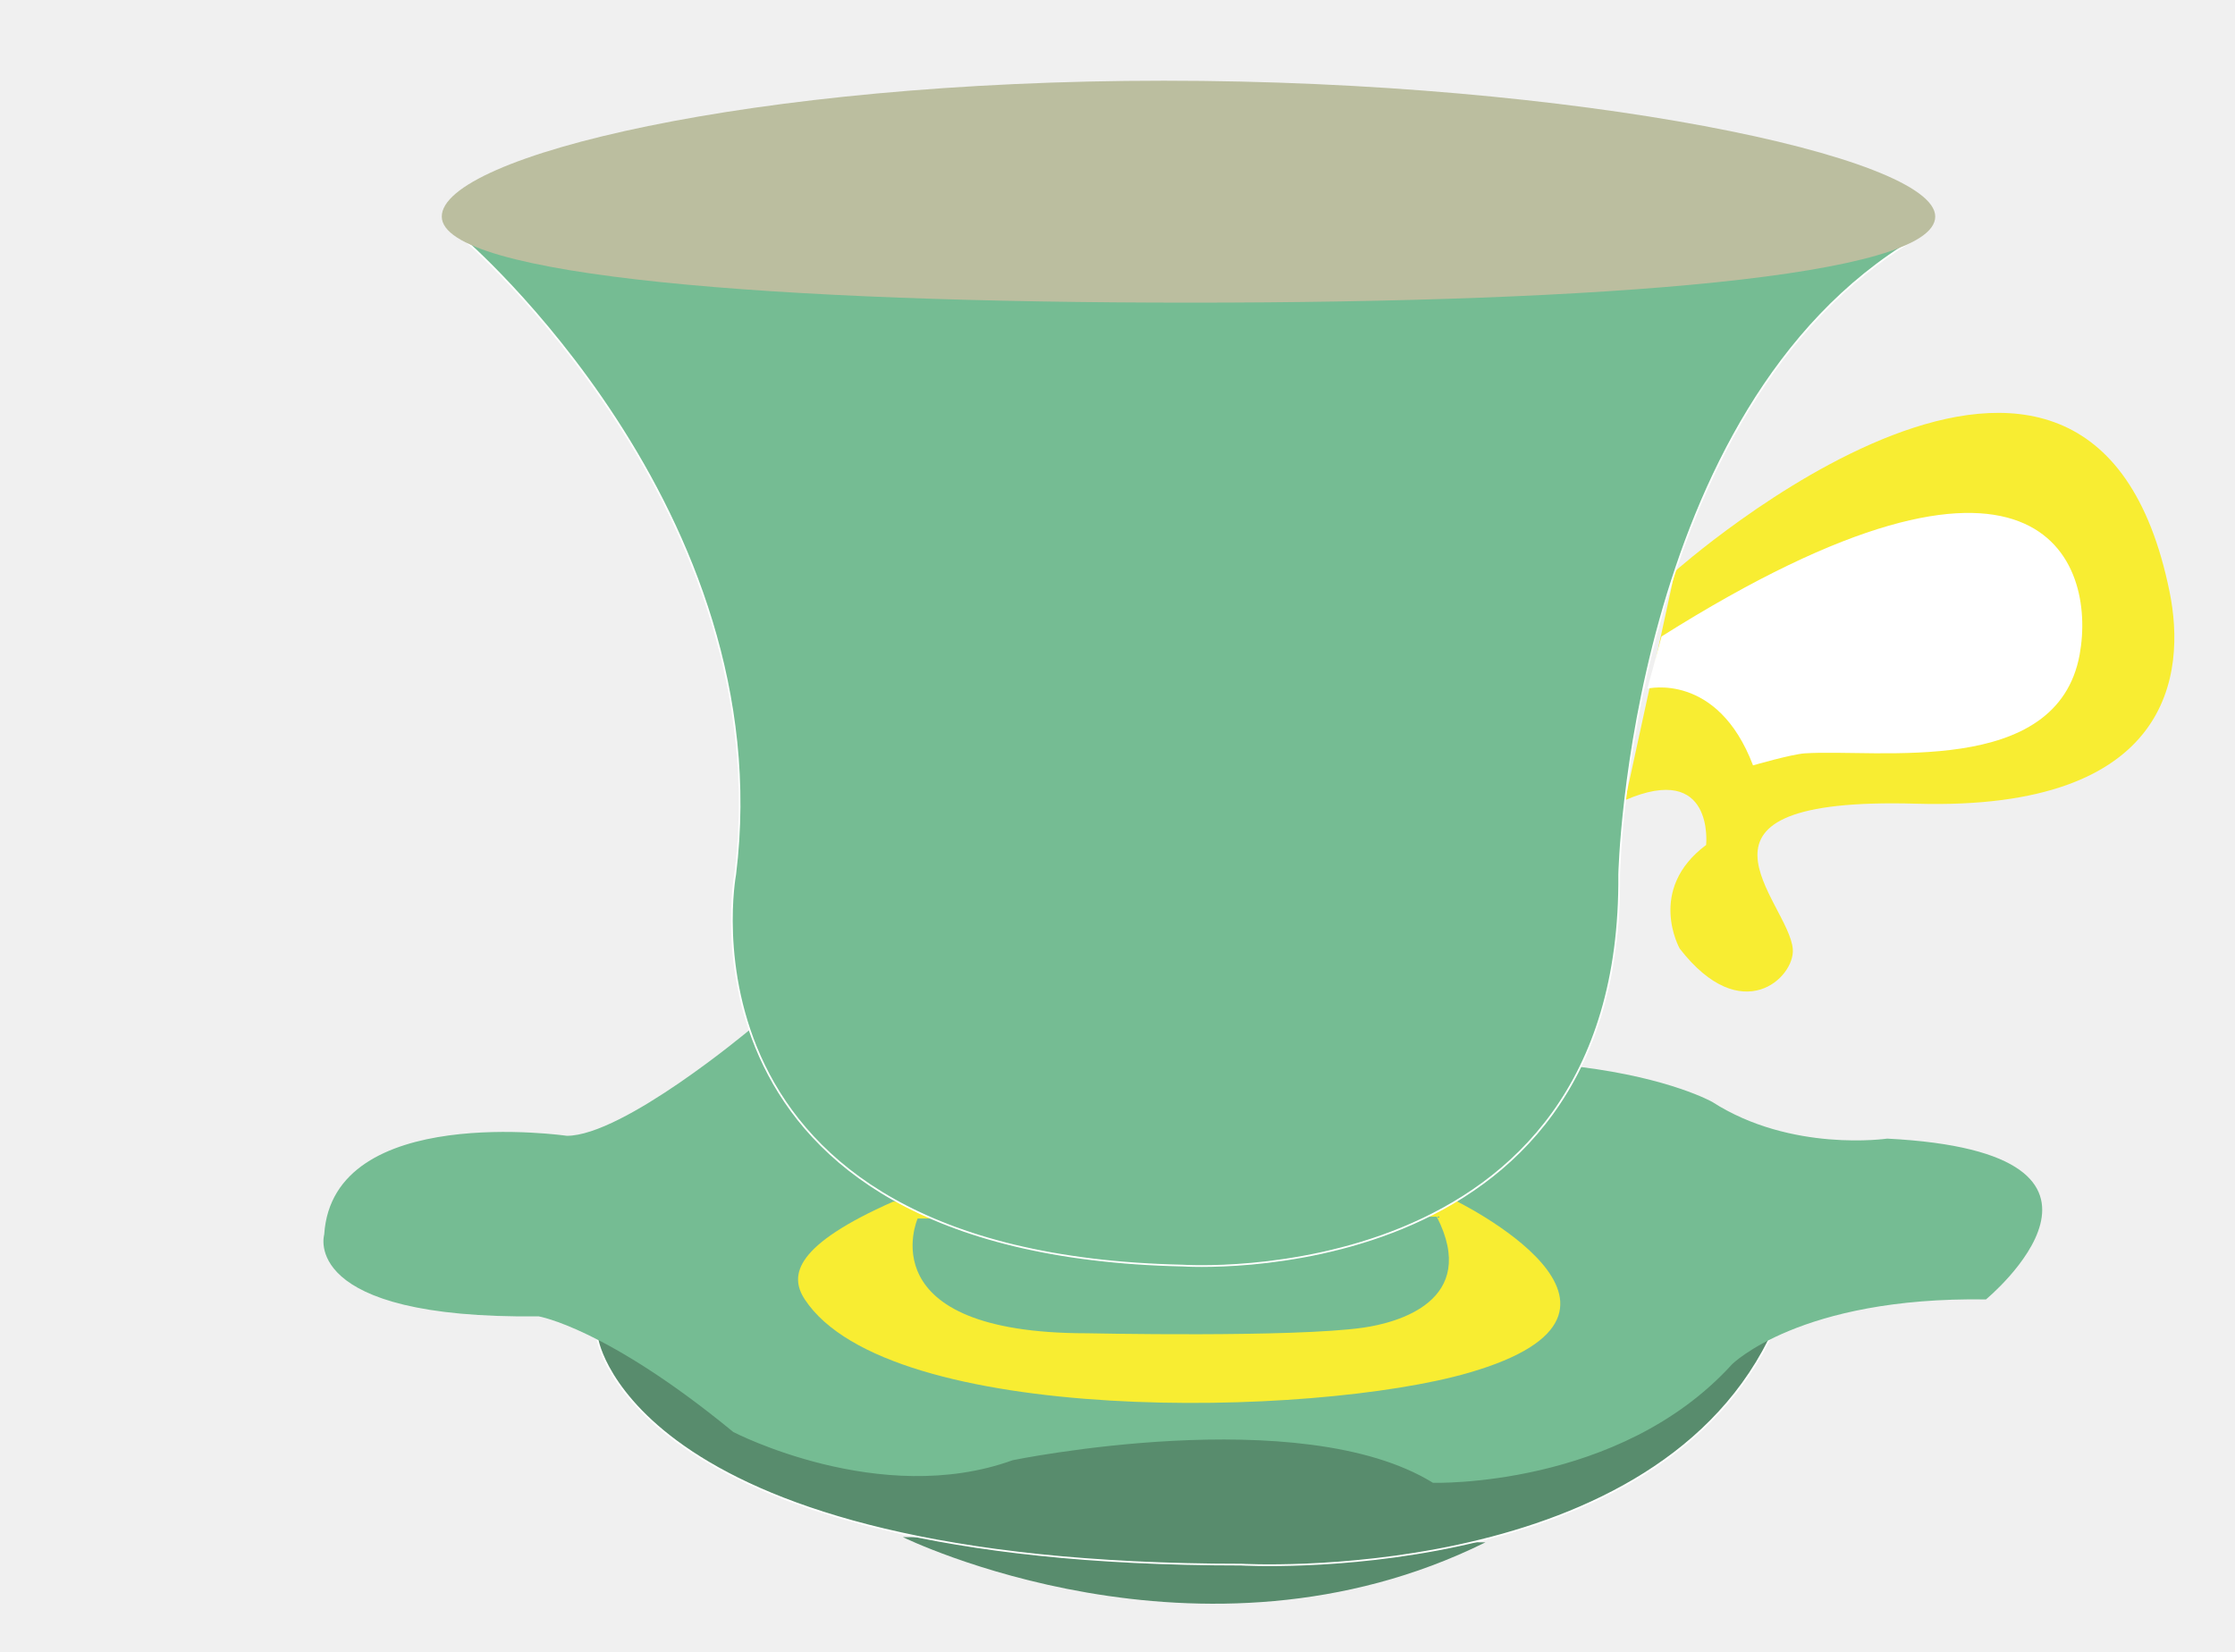
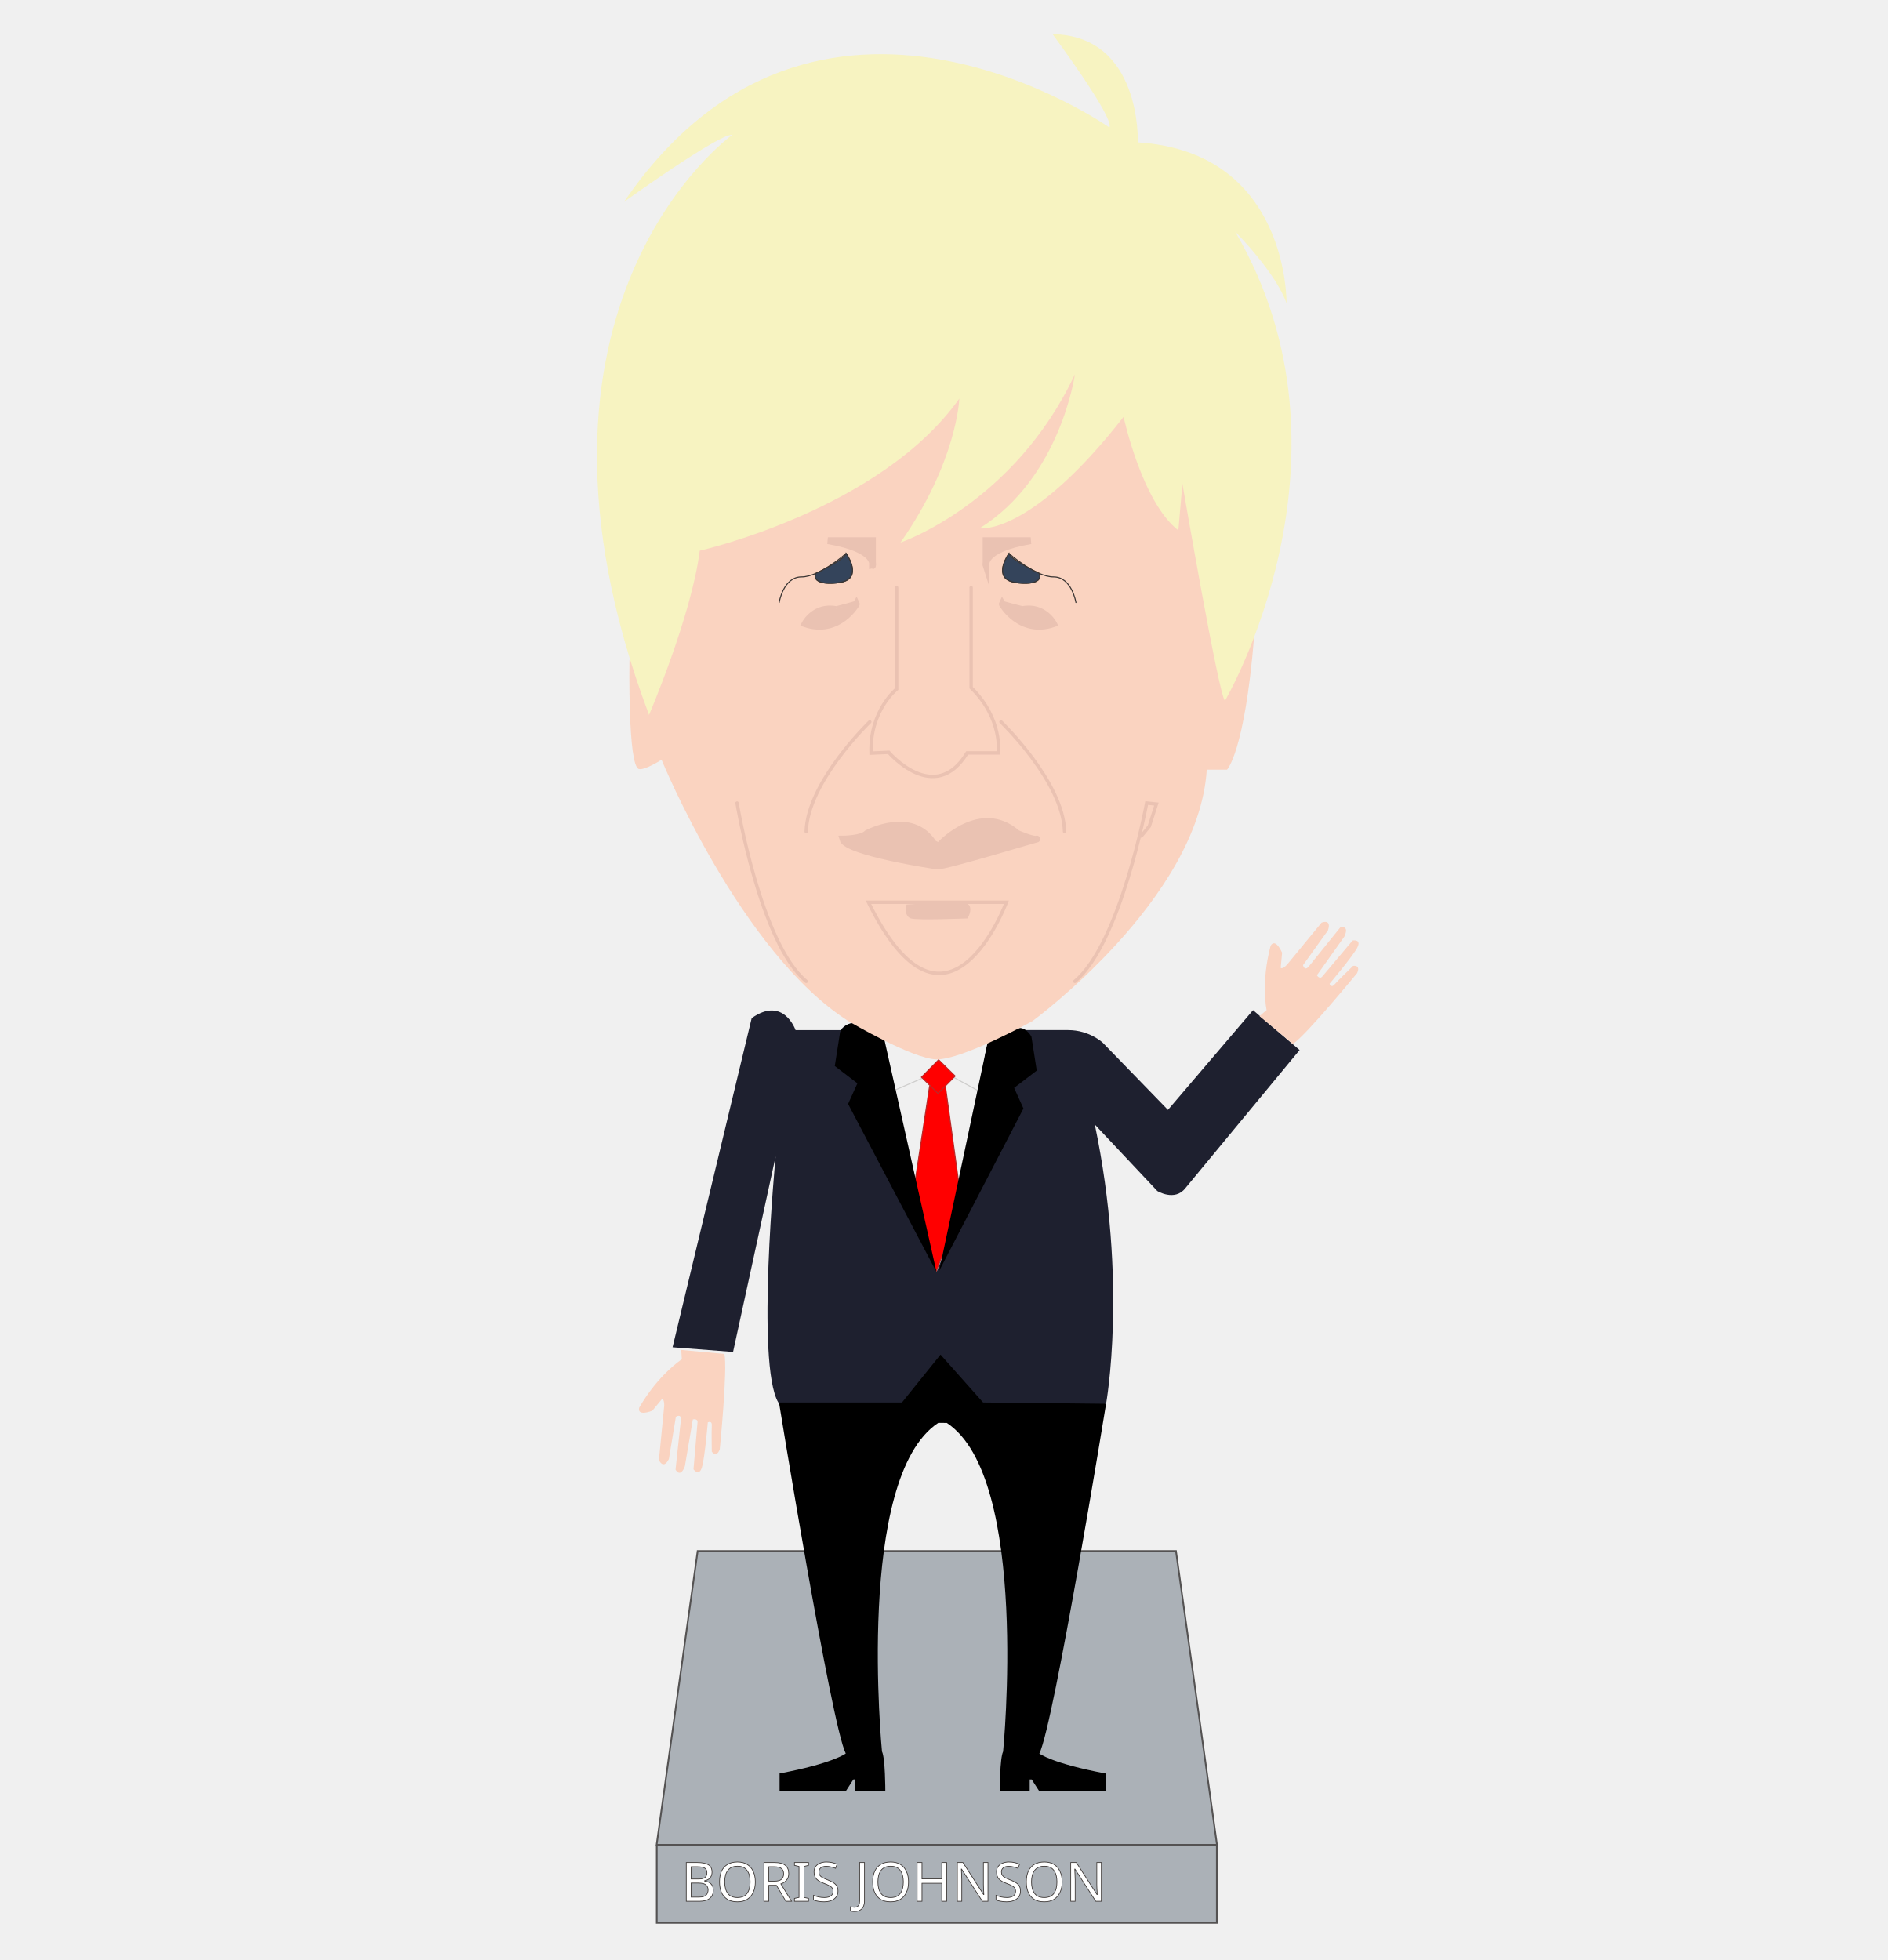
- <svg xmlns="http://www.w3.org/2000/svg" version="1.1" x="0px" y="0px" width="322px" height="238px" viewBox="0 0 322 238" enable-background="new 0 0 322 238" xml:space="preserve">
-   <g id="Dentures" display="none">
-     <path display="inline" fill="none" stroke="#759FAF" stroke-width="0.75" stroke-miterlimit="10" d="M57.335,92.004   c0,0,0.414,19.782,9.208,19.401c8.792-0.385,10.998,0.285,14.149-0.766c1.729-7.378,1.457-25.105,0.31-27.785   c0,0-12.17-6.06-17.135-2.882C57.359,81.764,57.335,92.004,57.335,92.004z" />
-     <path display="inline" fill="none" stroke="#759FAF" stroke-width="0.75" stroke-linejoin="round" stroke-miterlimit="10" d="   M80.692,110.64c0,0,7.296,14.569,50.516,6.922c0,0,1.071-23.746,0.179-41.824" />
-     <path display="inline" fill="none" stroke="#759FAF" stroke-width="0.75" stroke-miterlimit="10" d="M131.488,117.584   c0,0,18.013,16.86,51.012,1.086V75" />
-     <path display="inline" fill="none" stroke="#759FAF" stroke-width="0.75" stroke-miterlimit="10" d="M182.041,118.67   c0,0,24.479,17.969,53.163,0l0.389-47.678" />
-     <path display="inline" fill="none" stroke="#759FAF" stroke-width="0.75" stroke-miterlimit="10" d="M235.099,117.751   c0,0,20.401,16.595,43.401-5.968V74" />
-     <path display="inline" fill="none" stroke="#759FAF" stroke-width="0.75" stroke-miterlimit="10" d="M278.04,111.783   c0,0,25.761,7.35,29.779-22.292" />
-     <path display="inline" fill="none" stroke="#759FAF" stroke-width="0.75" stroke-miterlimit="10" d="M63.481,111.021   c0,0-12.236,22.948-11.855,29.829c0,0,11.089,26.388,31.36,16.823l-1.914-45.504" />
-     <path display="inline" fill="none" stroke="#759FAF" stroke-width="0.75" stroke-miterlimit="10" d="M82.9,157.504   c0,0,2.6,25.798,43.6,12.789v-52.297" />
-     <path display="inline" fill="none" stroke="#759FAF" stroke-width="0.75" stroke-miterlimit="10" d="M125.566,169.482   c0,0,23.935,40.775,55.934,6.36v-57.847" />
-     <path display="inline" fill="none" stroke="#759FAF" stroke-width="0.75" stroke-miterlimit="10" d="M181.199,175.987   c0,0,36.301,31.977,54.301-8.464v-49.527" />
-     <path display="inline" fill="none" stroke="#759FAF" stroke-width="0.75" stroke-miterlimit="10" d="M235.641,169.086   c0,0,28.859,20.811,42.859-9.017v-47.073" />
-     <path display="inline" fill="none" stroke="#759FAF" stroke-width="0.75" stroke-miterlimit="10" d="M278.04,160.069   c0,0,36.272,11.563,29.257-26.965c-1.146-6.297-8.037-25.302-8.037-25.302" />
-     <path display="inline" fill="#D88FBF" d="M305.584,124.811c-1.834-6.069,10.48,7.586,11.471,11.544   c3.017,12.026-0.004,49.622-0.004,49.622c-144.568,121.554-273.076-1.541-273.076-1.541s-4.106-35.964,1.151-46.544   c2.565-5.159,7.387-4.753,7.387-4.753s0.459,25.657,31.153,21.038c0,0,2.761,25.645,42.919,13.812c0,0,22.761,37.275,55.747,4.963   c0,0,34.896,30.522,52.679-5.829c0,0,28.687,19.043,43.315-8.655C278.327,158.468,318.496,167.604,305.584,124.811z" />
-     <path display="inline" fill="#D88FBF" d="M51.231,55.566c0,0-1.91,23.39,6.104,36.439c0,0-1.522-21.014,23.666-9.15   c0,0,20.616-41.529,50.385-7.118c0,0,20.611-45.087,50.382,0c0,0,27.487-41.528,53.825-4.745c0,0,21.758-21.357,43.508,4.745   c0,0,32.065-5.932,28.632,14.239c0,0,11.451-10.682,2.291-42.716c0,0-34.355,2.374-70.998-16.611c0,0-29.771-18.985-57.258,7.12   c0,0-29.771-24.919-66.413-2.968C115.354,34.802,71.462,61.027,51.231,55.566z" />
-     <g display="inline">
-       <path fill="#E0BF1E" d="M190.683-20.548c0,0,7.651,15.001,7.443,38.683c0,0,36.642-3.316,71.606,20.869    c0,0,10.362-16.809,27.293-28.617c0,0-38.222,24-15.155-20.037c0,0-39.147,41.686-30.455-18.611c0,0-26.314,55.132-36.209-1.398    C215.206-29.66,211.042,19.206,190.683-20.548z" />
-       <path fill="#E0BF1E" d="M258.203-32.062c-0.868,2.944-3.956,4.631-6.897,3.769c-2.942-0.863-4.632-3.949-3.768-6.893    c0.864-2.945,3.948-4.63,6.89-3.771C257.374-38.093,259.063-35.005,258.203-32.062z" />
-       <path fill="#E0BF1E" d="M219.472-33.728c-0.758,2.587-3.465,4.066-6.058,3.306c-2.576-0.756-4.062-3.463-3.303-6.045    c0.758-2.585,3.468-4.066,6.049-3.308C218.745-39.018,220.226-36.309,219.472-33.728z" />
-       <path fill="#E0BF1E" d="M289.832-12.63c-0.758,2.582-3.46,4.062-6.045,3.306c-2.593-0.758-4.065-3.465-3.308-6.046    c0.75-2.587,3.465-4.068,6.042-3.311C289.105-17.925,290.591-15.214,289.832-12.63z" />
-       <path fill="#E0BF1E" d="M303.078,9.086c-0.565,1.924-2.581,3.028-4.506,2.46c-1.921-0.562-3.021-2.577-2.463-4.499    c0.566-1.923,2.585-3.023,4.506-2.463C302.54,5.149,303.64,7.164,303.078,9.086z" />
-       <path fill="#E0BF1E" d="M193.986-23.355c-0.566,1.919-2.581,3.021-4.502,2.458c-1.921-0.564-3.028-2.577-2.463-4.503    c0.565-1.921,2.58-3.022,4.498-2.459C193.447-27.296,194.548-25.282,193.986-23.355z" />
+ <svg xmlns="http://www.w3.org/2000/svg" version="1.1" x="0px" y="0px" width="278.5px" height="289.163px" viewBox="43.5 -51.163 278.5 289.163" enable-background="new 43.5 -51.163 278.5 289.163" xml:space="preserve">
+   <g id="Layer_1" display="none">
+     <g id="Dentures">
+       <path display="inline" fill="none" stroke="#759FAF" stroke-width="0.75" stroke-miterlimit="10" d="M57.335,92.004    c0,0,0.414,19.782,9.208,19.401c8.792-0.385,10.998,0.285,14.149-0.766c1.729-7.378,1.457-25.105,0.31-27.785    c0,0-12.17-6.06-17.135-2.882C57.359,81.764,57.335,92.004,57.335,92.004z" />
+       <path display="inline" fill="none" stroke="#759FAF" stroke-width="0.75" stroke-linejoin="round" stroke-miterlimit="10" d="    M80.692,110.64c0,0,7.296,14.569,50.516,6.922c0,0,1.071-23.746,0.179-41.824" />
+       <path display="inline" fill="none" stroke="#759FAF" stroke-width="0.75" stroke-miterlimit="10" d="M131.488,117.584    c0,0,18.013,16.859,51.012,1.086V75" />
+       <path display="inline" fill="none" stroke="#759FAF" stroke-width="0.75" stroke-miterlimit="10" d="M182.041,118.67    c0,0,24.479,17.969,53.163,0l0.389-47.678" />
+       <path display="inline" fill="none" stroke="#759FAF" stroke-width="0.75" stroke-miterlimit="10" d="M235.1,117.751    c0,0,20.4,16.595,43.4-5.968V74" />
+       <path display="inline" fill="none" stroke="#759FAF" stroke-width="0.75" stroke-miterlimit="10" d="M278.04,111.783    c0,0,25.761,7.35,29.778-22.292" />
+       <path display="inline" fill="none" stroke="#759FAF" stroke-width="0.75" stroke-miterlimit="10" d="M63.481,111.021    c0,0-12.236,22.948-11.855,29.829c0,0,11.089,26.389,31.36,16.823l-1.914-45.504" />
+       <path display="inline" fill="none" stroke="#759FAF" stroke-width="0.75" stroke-miterlimit="10" d="M82.9,157.504    c0,0,2.6,25.798,43.6,12.789v-52.297" />
+       <path display="inline" fill="none" stroke="#759FAF" stroke-width="0.75" stroke-miterlimit="10" d="M125.566,169.482    c0,0,23.935,40.774,55.934,6.359v-57.847" />
+       <path display="inline" fill="none" stroke="#759FAF" stroke-width="0.75" stroke-miterlimit="10" d="M181.199,175.986    c0,0,36.301,31.978,54.301-8.463v-49.527" />
+       <path display="inline" fill="none" stroke="#759FAF" stroke-width="0.75" stroke-miterlimit="10" d="M235.641,169.086    c0,0,28.859,20.811,42.859-9.018v-47.072" />
+       <path display="inline" fill="none" stroke="#759FAF" stroke-width="0.75" stroke-miterlimit="10" d="M278.04,160.068    c0,0,36.272,11.563,29.257-26.965c-1.146-6.297-8.037-25.302-8.037-25.302" />
+       <path display="inline" fill="#D88FBF" d="M305.584,124.811c-1.834-6.068,10.48,7.586,11.471,11.545    c3.018,12.025-0.004,49.621-0.004,49.621c-144.568,121.555-273.076-1.541-273.076-1.541s-4.106-35.963,1.151-46.543    c2.565-5.16,7.387-4.754,7.387-4.754s0.459,25.657,31.153,21.038c0,0,2.761,25.646,42.919,13.812c0,0,22.761,37.275,55.747,4.964    c0,0,34.896,30.522,52.68-5.829c0,0,28.687,19.043,43.314-8.655C278.327,158.468,318.496,167.604,305.584,124.811z" />
+       <path display="inline" fill="#D88FBF" d="M51.231,55.566c0,0-1.91,23.39,6.104,36.439c0,0-1.522-21.014,23.666-9.15    c0,0,20.616-41.529,50.385-7.118c0,0,20.611-45.087,50.381,0c0,0,27.487-41.528,53.825-4.745c0,0,21.759-21.357,43.509,4.745    c0,0,32.064-5.932,28.631,14.239c0,0,11.451-10.682,2.291-42.716c0,0-34.354,2.374-70.998-16.611c0,0-29.771-18.985-57.258,7.12    c0,0-29.771-24.919-66.413-2.968C115.354,34.802,71.462,61.027,51.231,55.566z" />
+       <g display="inline">
+         <path fill="#E0BF1E" d="M190.684-20.548c0,0,7.65,15.001,7.442,38.683c0,0,36.642-3.316,71.606,20.869     c0,0,10.361-16.809,27.293-28.617c0,0-38.223,24-15.155-20.037c0,0-39.147,41.686-30.455-18.611c0,0-26.313,55.132-36.209-1.398     C215.206-29.66,211.042,19.206,190.684-20.548z" />
+         <path fill="#E0BF1E" d="M258.203-32.062c-0.868,2.944-3.956,4.631-6.896,3.769c-2.942-0.863-4.633-3.949-3.769-6.893     c0.864-2.945,3.948-4.63,6.89-3.771C257.374-38.093,259.062-35.005,258.203-32.062z" />
+         <path fill="#E0BF1E" d="M219.473-33.728c-0.759,2.587-3.466,4.066-6.059,3.306c-2.576-0.756-4.062-3.463-3.303-6.045     c0.758-2.585,3.468-4.066,6.049-3.308C218.745-39.018,220.227-36.309,219.473-33.728z" />
+         <path fill="#E0BF1E" d="M289.832-12.63c-0.758,2.582-3.46,4.062-6.045,3.306c-2.594-0.758-4.064-3.465-3.309-6.046     c0.75-2.587,3.465-4.068,6.043-3.311C289.105-17.925,290.591-15.214,289.832-12.63z" />
+         <path fill="#E0BF1E" d="M303.078,9.086c-0.564,1.924-2.581,3.028-4.506,2.46c-1.922-0.562-3.021-2.577-2.463-4.499     c0.565-1.923,2.584-3.023,4.506-2.463C302.54,5.149,303.641,7.164,303.078,9.086z" />
+         <path fill="#E0BF1E" d="M193.986-23.355c-0.566,1.919-2.582,3.021-4.502,2.458c-1.922-0.564-3.028-2.577-2.463-4.503     c0.564-1.921,2.58-3.022,4.498-2.459C193.447-27.296,194.548-25.282,193.986-23.355z" />
+       </g>
+     </g>
+     <g id="Tea" display="inline">
+       <g>
+         <path fill="#588C6D" d="M130.079,221.468c0,0,42.87,21.083,83.923,0.759" />
+         <path fill="#588C6D" stroke="#FFFFFF" stroke-width="0.25" stroke-miterlimit="10" d="M86.097,193.018     c0,0,5.325,32.414,92.715,32.414c0,0,58.172,3.414,76.056-32.355" />
+         <path fill="#75BC93" d="M107.996,148.385c0,0-18.199,15.264-26.329,15.264c0,0-33.738-4.879-34.957,14.225     c0,0-3.659,12.195,30.892,11.788c0,0,9.755,1.626,28.046,16.666c0,0,21.137,10.975,40.241,4.065c0,0,41.458-8.537,60.563,3.252     c0,0,26.827,0.812,43.086-17.074c0,0,9.756-9.754,36.583-9.348c0,0,25.607-21.137-14.229-23.168c0,0-13.818,2.031-25.201-5.285     c0,0-6.004-3.418-19.012-5.043" />
+         <path fill="#F8ED32" d="M209.438,172.857c0,0,33.06,15.99,2.168,24.933c-22.414,6.487-83.645,7.711-95.657-10.567     c-2.32-3.531-1.356-7.855,12.735-14.092" />
+         <path fill="#F8ED32" d="M241.314,82.32c0,0,59.858-53.312,71.267,2.987c2.362,11.648,0.419,31.554-36.456,30.492     c-36.874-1.057-18.316,14.109-17.832,20.979c0.29,4.062-7.35,11.428-16.292-0.098c0,0-4.813-8.502,3.806-14.938     c0,0,1.237-12.038-11.668-6.459" />
+         <path fill="#FFFFFF" d="M237.346,99.221c0,0,10.082-2.444,15.217,11.054c0,0,5.56-1.609,7.47-1.733     c10.495-0.684,36.336,3.575,39.588-14.236c2.45-13.443-5.818-36.903-60.241-2.604L237.346,99.221z" />
+         <g>
+           <path fill="#75BC93" d="M132.207,175.566c0,0-7.318,16.533,24.386,16.533c0,0,29.709,0.639,39.839-0.813      c4.771-0.685,16.797-3.794,10.564-15.988" />
+         </g>
+         <path fill="none" d="M231.385,145.219" />
+         <path fill="#75BC93" stroke="#FFFFFF" stroke-width="0.25" stroke-miterlimit="10" d="M66.669,34.324     c0,0,45.755,39.092,39.252,91.66c0,0-10.299,54.738,64.493,56.363c0,0,63.41,4.338,62.865-56.363c0,0,1.494-67.208,42.682-91.596     " />
+         <path fill="#BBBE9F" d="M278.812,31.199c0,8.677-47.895,12.408-107.31,12.408c-59.417,0-107.855-3.73-107.855-12.408     c0-8.679,44.626-19.571,104.042-19.571C227.105,11.628,278.812,22.52,278.812,31.199z" />
+         <path fill="none" d="M83.849,53.419c0,0,72.475,14.572,171.864,0.096" />
+       </g>
+     </g>
+     <g id="Hat">
+       <g display="inline">
+         <path fill="#93764C" d="M233.453,48.624c-56.914-67.188-99.083-12.011-108.255,12.509c-40.141,107.287-81.719,55.94-81.719,55.94     s119.714,226.003,275.986-54.236c0,0-28.811-30.559-55.001,28.808C264.464,91.645,242.021,58.742,233.453,48.624z" />
+         <path fill="#9E8564" d="M264.464,91.645c0,0-30.282,143.439-163.856,90.185c10.534,7.363,92.707,79.621,172.589-84.506     c6.419-12.702,22.263-37.979,42.777-37.542C315.975,59.781,288.037,37.296,264.464,91.645z" />
+         <path fill="#9D9D9D" d="M113.211,87.607c0,0,81.191,41.688,140.122-12.328l6.547,9.165c0,0-47.157,89.904-154.541,17.88     L113.211,87.607z" />
+         <path fill="#83CDCC" d="M145.705,130.906c0,0-4.911,21.933,9.166,18.333c0,0,14.732-3.603-2.945-19.972     C151.926,129.268,149.633,131.562,145.705,130.906z" />
+         <path fill="#83CDCC" d="M152.218,129.477c0,0,19.591,11.028,20.2-3.49c0,0,0.805-15.147-19.976-2.938     C152.442,123.049,153.976,125.9,152.218,129.477z" />
+         <path fill="#83CDCC" d="M152.77,123.305c0,0,16.22-15.562,2.501-20.342c0,0-14.268-5.152-8.594,18.271     C146.677,121.232,149.854,120.588,152.77,123.305z" />
+         <path fill="#83CDCC" d="M146.625,120.904c0,0-6.568-21.491-17.018-11.405c0,0-11.036,10.411,12.44,15.912     C142.048,125.411,142.896,122.283,146.625,120.904z" />
+         <path fill="#83CDCC" d="M142.083,125.254c0,0-22.452,1.045-15.26,13.67c0,0,7.362,13.271,18.497-8.113     C145.32,130.811,142.506,129.217,142.083,125.254z" />
+         <ellipse fill="#D3CB67" cx="147.751" cy="126.077" rx="5.73" ry="5.4" />
+       </g>
+     </g>
+     <g id="Jumper">
+       <path display="inline" fill="#1A3A24" stroke="#152819" stroke-miterlimit="10" d="M20.005,163.835l-0.38,13.146    c0,0,22.689,10.221,46.914,1.457l0.385-11.316" />
+       <path display="inline" fill="#1A3A24" stroke="#152819" stroke-miterlimit="10" d="M89.777,179.839v13.146    c0,0,100.767,24.828,162.107,0l0.187-10.811" />
+       <path display="inline" fill="#1A3A24" stroke="#152819" stroke-width="0.5" stroke-miterlimit="10" d="M277.451,169.645v8.76    c0,0,20.434,6.207,46.722-0.365l-0.438-16.414" />
+       <path display="inline" fill="#1A3A24" stroke="#152819" stroke-width="0.5" stroke-miterlimit="10" d="M126.287-69.893    c0,0-32.862,8.035-54.768,24.097c0,0-75.945,94.197-52.576,208.843c0,0,18.257,20.447,48.926,2.921    c0,0,9.494-106.613,18.256-119.028c0,0-2.194,126.332,0.727,131.441c0,0,78.869,32.125,167.955,2.921    c0,0,5.836-81.055,3.646-129.983c0,0,14.606,112.457,18.261,117.57c0,0,49.648,8.768,48.923-14.604    c0,0,7.3-126.325-59.147-202.999c0,0-26.288-21.179-54.038-22.642L126.287-69.893z" />
+       <path display="inline" fill="none" stroke="#152819" stroke-width="0.5" stroke-miterlimit="10" d="M72.982-47.253    c0,0,23.429,28.865,12.479,95.317" />
+       <path display="inline" fill="none" stroke="#152819" stroke-width="0.5" stroke-miterlimit="10" d="M262.105-51.636    c0,0-17.977,58.417-3.379,105.516" />
+       <path display="inline" fill="none" stroke="#152819" stroke-width="0.5" stroke-miterlimit="10" d="M126.287-69.893    c0,0,46.372,51.845,89.447-1.463" />
+       <path display="inline" fill="none" stroke="#152819" stroke-width="0.5" stroke-miterlimit="10" d="M132.68-69.709    c0,0,39.97,38.191,77.4-1.604" />
+     </g>
+     <g id="Book">
+       <g display="inline">
+         <path fill="none" stroke="#000000" stroke-miterlimit="10" d="M255.311,143.613" />
+         <path fill="#3C39D3" d="M251.59,147.085l7.91-0.212V-105.5H97.15L74.179-83.15v252.373h163.902V-83.615L79.768-83.77     l18.391-18.006h157.149l0.467,245.389c0,0-10.942,6.984-17.928,16.063" />
+         <path fill="none" stroke="#000000" stroke-miterlimit="10" d="M92.717-97.097" />
+         <polygon fill="#25258E" points="90.01,-82.684 90.049,169.186 74.179,169.164 74.179,-83.15    " />
+         <text transform="matrix(1 0 0 1 115.4058 -20.8945)" fill="#F3F2F1" font-family="'Lovefern-Regular'" font-size="43.771">Pride and </text>
+         <text transform="matrix(1 0 0 1 112.3647 13.1504)" fill="#F3F2F1" font-family="'Lovefern-Regular'" font-size="43.771">Prejudice</text>
+         <text transform="matrix(1 0 0 1 133.1587 164.8779)" fill="#F3F2F1" font-family="'Lovefern-Regular'" font-size="19.556">Jane Austen</text>
+         <polyline fill="none" stroke="#707075" stroke-width="0.25" stroke-miterlimit="10" points="81.784,-85.943 240.876,-85.943      240.782,156.21    " />
+         <polyline fill="none" stroke="#707075" stroke-width="0.25" stroke-miterlimit="10" points="85.668,-89.821 244.602,-89.669      244.602,152.576    " />
+         <polyline fill="none" stroke="#707075" stroke-width="0.25" stroke-miterlimit="10" points="89.545,-93.549 248.325,-93.394      248.325,149.201    " />
+         <polyline fill="none" stroke="#707075" stroke-width="0.25" stroke-miterlimit="10" points="93.736,-97.584 252.051,-97.429      252.051,146.096    " />
+         <polygon fill="#6D0909" points="90.476,-92 80,-83.305 80,-36.121 88.423,-46.055 97,-36.121 97,-83.615 106.308,-92    " />
+       </g>
    </g>
  </g>
-   <g id="Tea">
+   <g id="Layer_2">
    <g>
-       <path fill="#588C6D" d="M130.079,221.468c0,0,42.87,21.083,83.923,0.759" />
-       <path fill="#588C6D" stroke="#FFFFFF" stroke-width="0.25" stroke-miterlimit="10" d="M86.097,193.018    c0,0,5.325,32.413,92.715,32.413c0,0,58.172,3.414,76.056-32.355" />
-       <path fill="#75BC93" d="M107.996,148.385c0,0-18.199,15.263-26.329,15.263c0,0-33.738-4.879-34.957,14.225    c0,0-3.659,12.195,30.892,11.788c0,0,9.755,1.626,28.046,16.666c0,0,21.137,10.975,40.241,4.065c0,0,41.458-8.536,60.563,3.252    c0,0,26.827,0.812,43.086-17.074c0,0,9.756-9.754,36.583-9.347c0,0,25.608-21.137-14.228-23.169c0,0-13.819,2.032-25.201-5.285    c0,0-6.004-3.417-19.012-5.042" />
-       <path fill="#F8ED32" d="M209.438,172.858c0,0,33.059,15.989,2.167,24.932c-22.414,6.488-83.644,7.711-95.657-10.567    c-2.32-3.531-1.356-7.856,12.735-14.092" />
-       <path fill="#F8ED32" d="M241.314,82.32c0,0,59.859-53.312,71.267,2.987c2.362,11.648,0.419,31.554-36.456,30.492    c-36.874-1.057-18.317,14.109-17.832,20.979c0.29,4.061-7.35,11.427-16.292-0.099c0,0-4.814-8.501,3.805-14.938    c0,0,1.238-12.038-11.668-6.459" />
-       <path fill="#FFFFFF" d="M237.345,99.221c0,0,10.083-2.444,15.217,11.054c0,0,5.56-1.609,7.47-1.733    c10.495-0.684,36.336,3.575,39.588-14.236c2.45-13.443-5.818-36.903-60.241-2.604L237.345,99.221z" />
      <g>
-         <path fill="#75BC93" d="M132.207,175.566c0,0-7.318,16.533,24.386,16.533c0,0,29.709,0.639,39.838-0.813     c4.772-0.685,16.798-3.794,10.565-15.988" />
+         <polygon fill="#ABB1B7" stroke="#545252" stroke-width="0.25" stroke-linecap="round" stroke-miterlimit="10" points="     146.417,177.666 216.982,177.666 223.032,221.006 140.366,221.006    " />
+         <polyline fill="#ABB1B7" stroke="#545252" stroke-width="0.25" stroke-linecap="round" stroke-miterlimit="10" points="     140.387,221.168 140.387,232.52 223.012,232.52 223.012,221.168    " />
      </g>
-       <path fill="none" d="M231.385,145.219" />
-       <path fill="#75BC93" stroke="#FFFFFF" stroke-width="0.25" stroke-miterlimit="10" d="M66.669,34.324    c0,0,45.755,39.092,39.252,91.661c0,0-10.299,54.737,64.493,56.363c0,0,63.41,4.337,62.866-56.363c0,0,1.494-67.209,42.681-91.597    " />
-       <path fill="#BBBE9F" d="M278.812,31.199c0,8.677-47.894,12.408-107.309,12.408c-59.417,0-107.855-3.73-107.855-12.408    c0-8.679,44.626-19.571,104.042-19.571C227.106,11.628,278.812,22.52,278.812,31.199z" />
-       <path fill="none" d="M83.849,53.419c0,0,72.475,14.572,171.864,0.096" />
+       <g>
+         <path d="M206.672,155.938c0,0-7.688,47.29-9.845,51.606c0,0,1.913,1.473,9.761,2.941v2.553h-9.811l-1.078-1.668h-0.295v1.668     h-4.414c0,0,0-4.809,0.49-5.787c0,0,3.987-40.383-8.306-48.49l-1.254-0.01c-12.294,8.108-8.306,48.492-8.306,48.492     c0.49,0.979,0.49,5.785,0.49,5.785h-4.414v-1.666h-0.295l-1.078,1.666h-9.811v-2.549c7.848-1.473,9.76-2.943,9.76-2.943     c-2.158-4.316-9.956-52.445-9.956-52.445l23.805-6.737L206.672,155.938z" />
+         <polyline fill="#FF0000" stroke="#BC2828" stroke-width="0.15" stroke-miterlimit="10" points="180.639,109.052 178.029,126.219      181.562,136.52 185.387,126.611 182.966,109.049    " />
+         <path fill="#1E202F" d="M171.359,99.733c0,0-2.844-0.49-3.825,1.079h-6.67c0,0-1.766-5.101-6.474-1.766l-11.673,48.557     l8.927,0.688l6.278-28.84c0,0-2.943,30.605,0.393,36.295h18.246l5.688-7.062l6.278,7.062l18.146,0.192     c0,0,3.238-17.851-1.666-41.197l9.222,9.809c0,0,2.551,1.57,4.119-0.393l16.872-20.404l-6.866-5.886l-12.557,14.714l-9.613-9.908     c0,0-1.961-1.864-5.101-1.864h-7.259c0,0-0.307-0.946-0.59-0.981c-1.246-0.153-2.746,2.747-3.924,3.139     c-1.177,0.392-0.195,15.303-7.65,33.548c0,0-7.455-19.226-7.848-34.137C173.812,102.382,171.85,100.617,171.359,99.733z" />
+         <path fill="#FAD3C0" d="M143.992,147.996l0.098,1.373c0,0-3.434,2.207-6.278,7.111c0,0-0.539,1.373,1.913,0.49l1.422-1.717     c0,0,0.343-0.099,0.343,0.933l-0.785,8.044c0,0,0.638,1.52,1.471-0.146l1.03-6.229c0,0,0.833-0.539,0.735,0.491l-0.785,7.308     c0,0,0.687,1.324,1.374-0.489l1.177-6.916c0,0,0.785-0.197,0.687,0.489l-0.589,6.867c0,0,0.785,1.128,1.227-0.245     c0.441-1.374,0.883-6.671,0.883-6.671s0.637-0.343,0.588,0.44c-0.049,0.785,0,3.875,0,3.875s0.687,0.98,1.177-0.344     c0,0,1.177-11.82,0.687-14.076" />
+         <line fill="none" stroke="#CECDCC" stroke-width="0.15" stroke-miterlimit="10" x1="179.928" y1="107.75" x2="174.891" y2="109.936" />
+         <path fill="#FAD3C0" d="M229.309,98.756l1.041-0.903c0,0-0.865-3.988,0.59-9.469c0,0,0.588-1.352,1.699,1.005l-0.207,2.223     c0,0,0.172,0.311,0.901-0.417l5.132-6.243c0,0,1.526-0.624,0.938,1.145l-3.678,5.131c0,0,0.211,0.972,0.867,0.175l4.613-5.723     c0,0,1.423-0.451,0.626,1.318l-4.06,5.723c0,0,0.416,0.693,0.834,0.138l4.438-5.272c0,0,1.351-0.242,0.692,1.041     c-0.659,1.283-4.094,5.342-4.094,5.342s0.209,0.694,0.73,0.104c0.518-0.59,2.738-2.74,2.738-2.74s1.179-0.208,0.589,1.074     c0,0-7.524,9.191-9.47,10.441" />
+         <line fill="none" stroke="#CECDCC" stroke-width="0.15" stroke-miterlimit="10" x1="183.816" y1="107.582" x2="188.134" y2="109.936" />
+         <rect x="180.208" y="105.872" transform="matrix(-0.7118 -0.7024 0.7024 -0.7118 235.782 312.0944)" fill="#FF0000" stroke="#BC2828" stroke-width="0.15" stroke-miterlimit="10" width="3.424" height="3.604" />
+         <path d="M181.659,136.52l-13.046-24.817l1.373-3.041l-3.336-2.551l0.785-5.002c0,0,0.639-1.226,1.668-1.275l4.562,1.03" />
+         <path d="M182.052,136.322l12.429-23.947l-1.373-3.041l3.336-2.55l-0.784-5.003c0,0-0.638-1.226-1.668-1.275l-4.562,1.03" />
+         <g>
+           <path fill="#FAD3C0" d="M228.504,42.847c-1.396,16.955-3.99,19.545-3.99,19.545h-2.99      c-1.197,19.149-25.731,37.101-25.731,37.101s-10.329,5.694-14.132,5.638c-3.54-0.052-12.993-5.638-12.993-5.638      c-15.957-10.174-27.575-38.57-27.575-38.57s-2.465,1.586-3.341,1.372c-1.65-0.403-1.396-15.958-1.396-15.958l5.285-46.773      h84.072L228.504,42.847z" />
+           <path fill="#F7F3C1" d="M198.783-46.114c0,0,9.175,12.367,8.379,13.763c0,0-43.284-30.518-71.606,10.969      c0,0,14.162-10.172,15.957-9.873c0,0-35.005,25.131-12.267,85.567c0,0,6.283-14.66,7.48-24.233c0,0,26.625-5.984,38.295-22.44      c0,0-0.301,9.275-8.676,21.243c0,0,16.754-5.685,25.73-24.832c0,0-2.096,15.259-14.062,22.738c0,0,7.479,1.197,21.241-16.456      c0,0,2.69,12.567,8.079,16.756l0.598-6.881c0,0,5.387,31.414,6.282,32.013c0,0,21.043-35.903,1.496-69.212      c0,0,5.983,5.984,7.581,10.571c0,0,0.396-22.34-21.941-23.735C211.35-30.157,211.947-45.915,198.783-46.114z" />
+         </g>
+         <path fill="none" stroke="#EAC2B2" stroke-width="0.5" stroke-linecap="round" stroke-miterlimit="10" d="M186.762,35.522v14.768     c4.707,4.624,4.006,9.625,4.006,9.625h-4.59c-4.787,7.869-11.572-0.083-11.572-0.083l-2.608,0.115     c-0.199-6.305,3.776-9.447,3.776-9.447V35.522" />
+         <path fill="#EAC2B2" stroke="#EAC2B2" stroke-miterlimit="10" d="M167.822,72.626c0,0,2.792,0,3.591-0.837     c0,0,6.585-3.565,9.776,1.465c0,0,0.896,0.63,1.099,0.106c0,0,5.886-6.289,11.272-1.571c0,0,2.396,1.047,2.895,0.837     s-13.27,3.982-14.665,3.982C181.79,76.608,168.32,74.62,167.822,72.626z" />
+         <path fill="none" stroke="#EAC2B2" stroke-width="0.5" stroke-miterlimit="10" d="M171.613,81.949h20.353     C191.966,81.949,183.188,105.553,171.613,81.949z" />
+         <path fill="#EAC2B2" stroke="#EAC2B2" stroke-linecap="round" stroke-miterlimit="10" d="M169.844,37.933     c0,0-2.595,4.61-7.584,2.934c0,0,1.399-2.725,4.592-2.096C166.852,38.77,169.895,38.037,169.844,37.933z" />
+         <path fill="none" stroke="#EAC2B2" stroke-width="0.5" stroke-linecap="round" stroke-miterlimit="10" d="M171.812,55.335     c0,0-9.18,8.827-9.379,16.183" />
+         <path fill="none" stroke="#EAC2B2" stroke-width="0.5" stroke-linecap="round" stroke-miterlimit="10" d="M191.165,55.335     c0,0,9.181,8.827,9.379,16.183" />
+         <path fill="none" stroke="#EAC2B2" stroke-width="0.5" stroke-linecap="round" stroke-miterlimit="10" d="M152.231,67.315     c0,0,3.418,20.628,10.203,26.304" />
+         <path fill="#EAC2B2" stroke="#EAC2B2" stroke-linecap="round" stroke-miterlimit="10" d="M165.627,28.605h6.584V32.3     C172.212,32.3,173.009,29.863,165.627,28.605z" />
+         <path fill="none" stroke="#EAC2B2" stroke-width="0.5" stroke-linecap="round" stroke-miterlimit="10" d="M202.062,93.621     c6.783-5.676,10.595-26.304,10.595-26.304l1.438,0.146l-1.047,3.271l-1.178,1.438" />
+         <path fill="#EAC2B2" stroke="#EAC2B2" stroke-miterlimit="10" d="M191.336,37.933c0,0,2.596,4.61,7.583,2.934     c0,0-1.399-2.725-4.592-2.096C194.327,38.77,191.285,38.037,191.336,37.933z" />
+         <path fill="#EAC2B2" stroke="#EAC2B2" stroke-miterlimit="10" d="M195.552,28.605h-6.584V32.3     C188.968,32.3,188.171,29.863,195.552,28.605z" />
+         <path fill="#EAC2B2" stroke="#EAC2B2" stroke-width="0.5" stroke-miterlimit="10" d="M177.438,82.519c0,0-0.295,1.275,0.49,1.57     c0.784,0.294,8.143,0,8.143,0s0.588-0.981,0.195-1.57C185.873,81.931,177.438,82.519,177.438,82.519z" />
+         <g>
+           <path fill="none" stroke="#3A3533" stroke-width="0.15" stroke-linecap="round" stroke-miterlimit="10" d="M163.857,33.43      c-0.696,1.886,3.229,1.551,4.265,1.151c2.438-0.946,0.198-4.088,0.198-4.088s-3.891,3.458-6.584,3.458s-3.292,3.774-3.292,3.774      " />
+           <path fill="#34445B" stroke="#3A3533" stroke-width="0.15" stroke-linecap="round" stroke-miterlimit="10" d="M168.32,30.493      c0,0,2.24,3.142-0.198,4.088c-1.035,0.4-4.961,0.735-4.265-1.151C163.857,33.43,168.125,31.388,168.32,30.493z" />
+         </g>
+         <g>
+           <path fill="none" stroke="#3A3533" stroke-width="0.15" stroke-linecap="round" stroke-miterlimit="10" d="M196.807,33.43      c0.696,1.886-3.229,1.551-4.265,1.151c-2.438-0.946-0.198-4.088-0.198-4.088s3.891,3.458,6.586,3.458      c2.691,0,3.291,3.774,3.291,3.774" />
+           <path fill="#34445B" stroke="#3A3533" stroke-width="0.15" stroke-linecap="round" stroke-miterlimit="10" d="M192.344,30.493      c0,0-2.24,3.142,0.198,4.088c1.034,0.4,4.961,0.735,4.265-1.151C196.807,33.43,192.539,31.388,192.344,30.493z" />
+         </g>
+       </g>
+       <text transform="matrix(1.0005 0 0 1 143.958 229.3359)" fill="#FFFFFF" stroke="#3A3533" stroke-width="0.1" stroke-linecap="round" stroke-miterlimit="10" font-family="'Verdana-Bold'" font-size="8">BORIS JOHNSON</text>
    </g>
  </g>
-   <g id="Hat" display="none">
-     <g display="inline">
-       <path fill="#93764C" d="M233.453,48.624c-56.914-67.188-99.083-12.011-108.255,12.509c-40.141,107.287-81.719,55.94-81.719,55.94    s119.715,226.003,275.986-54.236c0,0-28.81-30.559-55.001,28.808C264.464,91.645,242.021,58.742,233.453,48.624z" />
-       <path fill="#9E8564" d="M264.464,91.645c0,0-30.282,143.439-163.856,90.185c10.534,7.363,92.707,79.621,172.589-84.506    c6.419-12.702,22.263-37.979,42.778-37.542C315.975,59.781,288.037,37.296,264.464,91.645z" />
-       <path fill="#9D9D9D" d="M113.211,87.607c0,0,81.191,41.688,140.122-12.328l6.547,9.165c0,0-47.158,89.903-154.541,17.88    L113.211,87.607z" />
-       <path fill="#83CDCC" d="M145.705,130.906c0,0-4.911,21.933,9.166,18.333c0,0,14.732-3.603-2.945-19.972    C151.926,129.268,149.633,131.562,145.705,130.906z" />
-       <path fill="#83CDCC" d="M152.218,129.476c0,0,19.59,11.029,20.2-3.49c0,0,0.804-15.147-19.976-2.937    C152.442,123.049,153.976,125.901,152.218,129.476z" />
-       <path fill="#83CDCC" d="M152.77,123.304c0,0,16.22-15.561,2.501-20.341c0,0-14.268-5.152-8.594,18.271    C146.677,121.233,149.854,120.588,152.77,123.304z" />
-       <path fill="#83CDCC" d="M146.625,120.905c0,0-6.568-21.492-17.018-11.406c0,0-11.036,10.411,12.44,15.912    C142.048,125.411,142.896,122.283,146.625,120.905z" />
-       <path fill="#83CDCC" d="M142.083,125.254c0,0-22.452,1.045-15.26,13.67c0,0,7.362,13.272,18.497-8.113    C145.32,130.811,142.506,129.217,142.083,125.254z" />
-       <ellipse fill="#D3CB67" cx="147.751" cy="126.077" rx="5.73" ry="5.4" />
-     </g>
-   </g>
-   <g id="Jumper" display="none">
-     <path display="inline" fill="#1A3A24" stroke="#152819" stroke-miterlimit="10" d="M20.005,163.835l-0.38,13.145   c0,0,22.689,10.221,46.914,1.458l0.385-11.317" />
-     <path display="inline" fill="#1A3A24" stroke="#152819" stroke-miterlimit="10" d="M89.777,179.839v13.145   c0,0,100.767,24.829,162.107,0l0.187-10.81" />
-     <path display="inline" fill="#1A3A24" stroke="#152819" stroke-width="0.5" stroke-miterlimit="10" d="M277.451,169.644v8.761   c0,0,20.434,6.206,46.722-0.366l-0.438-16.414" />
-     <path display="inline" fill="#1A3A24" stroke="#152819" stroke-width="0.5" stroke-miterlimit="10" d="M126.287-69.893   c0,0-32.862,8.035-54.768,24.097c0,0-75.945,94.197-52.576,208.843c0,0,18.257,20.447,48.926,2.921   c0,0,9.494-106.613,18.256-119.028c0,0-2.194,126.332,0.727,131.441c0,0,78.868,32.125,167.954,2.921   c0,0,5.836-81.055,3.646-129.983c0,0,14.607,112.457,18.261,117.57c0,0,49.649,8.767,48.923-14.604   c0,0,7.299-126.325-59.148-202.999c0,0-26.288-21.179-54.038-22.642L126.287-69.893z" />
-     <path display="inline" fill="none" stroke="#152819" stroke-width="0.5" stroke-miterlimit="10" d="M72.982-47.253   c0,0,23.429,28.865,12.479,95.317" />
-     <path display="inline" fill="none" stroke="#152819" stroke-width="0.5" stroke-miterlimit="10" d="M262.106-51.636   c0,0-17.977,58.417-3.38,105.516" />
-     <path display="inline" fill="none" stroke="#152819" stroke-width="0.5" stroke-miterlimit="10" d="M126.287-69.893   c0,0,46.372,51.845,89.448-1.463" />
-     <path display="inline" fill="none" stroke="#152819" stroke-width="0.5" stroke-miterlimit="10" d="M132.68-69.709   c0,0,39.971,38.191,77.4-1.604" />
-   </g>
-   <g id="Book" display="none">
-     <g display="inline">
-       <path fill="none" stroke="#000000" stroke-miterlimit="10" d="M255.31,143.613" />
-       <path fill="#3C39D3" d="M251.59,147.085l7.91-0.212V-105.5H97.15L74.179-83.15v252.373h163.902V-83.615L79.768-83.77    l18.391-18.006h157.15l0.466,245.389c0,0-10.942,6.984-17.927,16.064" />
-       <path fill="none" stroke="#000000" stroke-miterlimit="10" d="M92.717-97.097" />
-       <polygon fill="#25258E" points="90.01,-82.684 90.049,169.185 74.179,169.164 74.179,-83.15   " />
-       <text transform="matrix(1 0 0 1 115.4058 -20.8945)" fill="#F3F2F1" font-family="'Lovefern-Regular'" font-size="43.771">Pride and </text>
-       <text transform="matrix(1 0 0 1 112.3647 13.1504)" fill="#F3F2F1" font-family="'Lovefern-Regular'" font-size="43.771">Prejudice</text>
-       <text transform="matrix(1 0 0 1 133.1587 164.8779)" fill="#F3F2F1" font-family="'Lovefern-Regular'" font-size="19.556">Jane Austen</text>
-       <polyline fill="none" stroke="#707075" stroke-width="0.25" stroke-miterlimit="10" points="81.784,-85.943 240.876,-85.943     240.782,156.21   " />
-       <polyline fill="none" stroke="#707075" stroke-width="0.25" stroke-miterlimit="10" points="85.668,-89.821 244.601,-89.669     244.601,152.576   " />
-       <polyline fill="none" stroke="#707075" stroke-width="0.25" stroke-miterlimit="10" points="89.545,-93.549 248.325,-93.394     248.325,149.201   " />
-       <polyline fill="none" stroke="#707075" stroke-width="0.25" stroke-miterlimit="10" points="93.736,-97.584 252.051,-97.429     252.051,146.096   " />
-       <polygon fill="#6D0909" points="90.476,-92 80,-83.305 80,-36.121 88.423,-46.055 97,-36.121 97,-83.615 106.308,-92   " />
-     </g>
-   </g>
-   <g id="Boris" display="none">
-     <g display="inline">
-       <polygon fill="#ABB1B7" stroke="#545252" stroke-width="0.25" stroke-linecap="round" stroke-miterlimit="10" points="    130.417,103.666 200.982,103.666 207.032,147.005 124.366,147.005   " />
-       <polyline fill="#ABB1B7" stroke="#545252" stroke-width="0.25" stroke-linecap="round" stroke-miterlimit="10" points="    124.387,147.168 124.387,158.519 207.012,158.519 207.012,147.168   " />
-     </g>
-     <g display="inline">
-       <path d="M190.672,81.938c0,0-7.687,47.291-9.845,51.607c0,0,1.913,1.472,9.761,2.942v2.551h-9.81l-1.079-1.668h-0.294v1.668    h-4.415c0,0,0-4.807,0.491-5.787c0,0,3.987-40.383-8.306-48.49l-1.254-0.01c-12.294,8.109-8.306,48.492-8.306,48.492    c0.491,0.98,0.491,5.787,0.491,5.787h-4.415v-1.667h-0.294l-1.079,1.667h-9.81v-2.55c7.848-1.472,9.76-2.943,9.76-2.943    c-2.158-4.316-9.956-52.446-9.956-52.446l23.805-6.737L190.672,81.938z" />
-       <polyline fill="#FF0000" stroke="#BC2828" stroke-width="0.15" stroke-miterlimit="10" points="164.639,35.052 162.03,52.219     165.562,62.519 169.387,52.611 166.966,35.049   " />
-       <path fill="#1E202F" d="M155.36,25.733c0,0-2.845-0.49-3.826,1.079h-6.67c0,0-1.766-5.101-6.474-1.766l-11.673,48.557l8.927,0.687    l6.278-28.84c0,0-2.943,30.605,0.393,36.295h18.245l5.689-7.062l6.278,7.062l18.146,0.193c0,0,3.238-17.851-1.666-41.197    l9.221,9.809c0,0,2.551,1.57,4.12-0.392l16.872-20.404l-6.867-5.886l-12.556,14.714l-9.613-9.908c0,0-1.962-1.864-5.101-1.864    h-7.259c0,0-0.306-0.946-0.589-0.981c-1.247-0.153-2.746,2.747-3.924,3.139c-1.177,0.392-0.196,15.303-7.651,33.548    c0,0-7.455-19.226-7.847-34.137C157.812,28.382,155.85,26.616,155.36,25.733z" />
-       <path fill="#FAD3C0" d="M127.992,73.995l0.098,1.374c0,0-3.434,2.207-6.278,7.111c0,0-0.539,1.373,1.913,0.49l1.422-1.716    c0,0,0.343-0.099,0.343,0.932l-0.785,8.044c0,0,0.638,1.52,1.471-0.147l1.03-6.229c0,0,0.833-0.539,0.735,0.491l-0.785,7.308    c0,0,0.687,1.324,1.374-0.49l1.177-6.916c0,0,0.785-0.196,0.687,0.49l-0.589,6.867c0,0,0.785,1.128,1.227-0.245    c0.441-1.374,0.883-6.671,0.883-6.671s0.637-0.343,0.588,0.441c-0.049,0.785,0,3.875,0,3.875s0.687,0.98,1.177-0.344    c0,0,1.177-11.82,0.687-14.076" />
-       <line fill="none" stroke="#CECDCC" stroke-width="0.15" stroke-miterlimit="10" x1="163.928" y1="33.75" x2="158.891" y2="35.935" />
-       <path fill="#FAD3C0" d="M213.309,24.756l1.041-0.903c0,0-0.866-3.988,0.59-9.469c0,0,0.588-1.352,1.699,1.005l-0.207,2.223    c0,0,0.172,0.311,0.901-0.417l5.132-6.243c0,0,1.526-0.624,0.937,1.145l-3.677,5.131c0,0,0.21,0.972,0.867,0.175l4.613-5.723    c0,0,1.423-0.451,0.626,1.318l-4.059,5.723c0,0,0.416,0.693,0.833,0.138l4.439-5.272c0,0,1.35-0.242,0.692,1.041    c-0.659,1.283-4.093,5.342-4.093,5.342s0.209,0.694,0.73,0.104c0.518-0.59,2.738-2.74,2.738-2.74s1.179-0.208,0.589,1.074    c0,0-7.524,9.191-9.469,10.441" />
-       <line fill="none" stroke="#CECDCC" stroke-width="0.15" stroke-miterlimit="10" x1="167.817" y1="33.581" x2="172.134" y2="35.935" />
-       <rect x="164.21" y="31.867" transform="matrix(0.712 0.7022 -0.7022 0.712 71.4258 -106.8094)" fill="#FF0000" stroke="#BC2828" stroke-width="0.15" stroke-miterlimit="10" width="3.425" height="3.604" />
-       <path d="M165.659,62.519l-13.046-24.817l1.373-3.041l-3.335-2.551l0.785-5.002c0,0,0.638-1.226,1.667-1.275l4.562,1.03" />
-       <path d="M166.052,62.322l12.429-23.947l-1.373-3.041l3.335-2.55l-0.784-5.003c0,0-0.638-1.226-1.668-1.275l-4.562,1.03" />
-       <g>
-         <path fill="#FAD3C0" d="M212.504-31.154c-1.396,16.955-3.99,19.545-3.99,19.545h-2.991     c-1.197,19.149-25.731,37.101-25.731,37.101s-10.329,5.694-14.132,5.638c-3.54-0.052-12.993-5.638-12.993-5.638     c-15.957-10.174-27.575-38.57-27.575-38.57s-2.465,1.586-3.341,1.372c-1.65-0.403-1.396-15.958-1.396-15.958l5.285-46.773h84.072     L212.504-31.154z" />
-         <path fill="#F7F3C1" d="M182.783-120.114c0,0,9.175,12.367,8.379,13.763c0,0-43.284-30.518-71.606,10.969     c0,0,14.162-10.172,15.957-9.873c0,0-35.005,25.131-12.267,85.567c0,0,6.283-14.66,7.48-24.233c0,0,26.626-5.984,38.296-22.44     c0,0-0.301,9.275-8.677,21.243c0,0,16.754-5.685,25.731-24.832c0,0-2.096,15.259-14.063,22.738c0,0,7.479,1.197,21.242-16.456     c0,0,2.691,12.567,8.079,16.756l0.598-6.881c0,0,5.386,31.414,6.282,32.013c0,0,21.043-35.903,1.496-69.212     c0,0,5.984,5.984,7.581,10.571c0,0,0.396-22.34-21.942-23.735C195.35-104.157,195.947-119.915,182.783-120.114z" />
-       </g>
-       <path fill="none" stroke="#EAC2B2" stroke-width="0.5" stroke-linecap="round" stroke-miterlimit="10" d="M170.761-38.478v14.768    c4.708,4.624,4.006,9.625,4.006,9.625h-4.589c-4.788,7.869-11.572-0.083-11.572-0.083l-2.609,0.115    c-0.199-6.305,3.777-9.447,3.777-9.447v-14.978" />
-       <path fill="#EAC2B2" stroke="#EAC2B2" stroke-miterlimit="10" d="M151.822-1.374c0,0,2.792,0,3.591-0.837    c0,0,6.585-3.565,9.777,1.465c0,0,0.896,0.63,1.098,0.106c0,0,5.886-6.289,11.272-1.571c0,0,2.396,1.047,2.895,0.837    s-13.269,3.982-14.665,3.982C165.79,2.608,152.32,0.619,151.822-1.374z" />
-       <path fill="none" stroke="#EAC2B2" stroke-width="0.5" stroke-miterlimit="10" d="M155.614,7.948h20.352    C175.966,7.948,167.187,31.553,155.614,7.948z" />
-       <path fill="#EAC2B2" stroke="#EAC2B2" stroke-linecap="round" stroke-miterlimit="10" d="M153.844-36.068    c0,0-2.595,4.61-7.584,2.934c0,0,1.399-2.725,4.592-2.096C150.852-35.231,153.895-35.964,153.844-36.068z" />
-       <path fill="none" stroke="#EAC2B2" stroke-width="0.5" stroke-linecap="round" stroke-miterlimit="10" d="M155.813-18.665    c0,0-9.18,8.827-9.379,16.183" />
-       <path fill="none" stroke="#EAC2B2" stroke-width="0.5" stroke-linecap="round" stroke-miterlimit="10" d="M175.165-18.665    c0,0,9.18,8.827,9.379,16.183" />
-       <path fill="none" stroke="#EAC2B2" stroke-width="0.5" stroke-linecap="round" stroke-miterlimit="10" d="M136.231-6.685    c0,0,3.418,20.628,10.202,26.304" />
-       <path fill="#EAC2B2" stroke="#EAC2B2" stroke-linecap="round" stroke-miterlimit="10" d="M149.627-45.395h6.584v3.695    C156.212-41.7,157.009-44.137,149.627-45.395z" />
-       <path fill="none" stroke="#EAC2B2" stroke-width="0.5" stroke-linecap="round" stroke-miterlimit="10" d="M186.062,19.62    c6.784-5.676,10.595-26.304,10.595-26.304l1.439,0.146l-1.047,3.271l-1.178,1.438" />
-       <path fill="#EAC2B2" stroke="#EAC2B2" stroke-miterlimit="10" d="M175.336-36.068c0,0,2.595,4.61,7.583,2.934    c0,0-1.399-2.725-4.592-2.096C178.327-35.231,175.285-35.964,175.336-36.068z" />
-       <path fill="#EAC2B2" stroke="#EAC2B2" stroke-miterlimit="10" d="M179.552-45.395h-6.584v3.695    C172.968-41.7,172.171-44.137,179.552-45.395z" />
-       <path fill="#EAC2B2" stroke="#EAC2B2" stroke-width="0.5" stroke-miterlimit="10" d="M161.437,8.518c0,0-0.294,1.275,0.491,1.57    c0.784,0.294,8.142,0,8.142,0s0.588-0.981,0.196-1.57C169.873,7.93,161.437,8.518,161.437,8.518z" />
-       <g>
-         <path fill="none" stroke="#3A3533" stroke-width="0.15" stroke-linecap="round" stroke-miterlimit="10" d="M147.858-40.571     c-0.697,1.886,3.229,1.551,4.264,1.151c2.438-0.946,0.198-4.088,0.198-4.088s-3.89,3.458-6.584,3.458     c-2.693,0-3.292,3.774-3.292,3.774" />
-         <path fill="#34445B" stroke="#3A3533" stroke-width="0.15" stroke-linecap="round" stroke-miterlimit="10" d="M152.32-43.508     c0,0,2.241,3.142-0.198,4.088c-1.035,0.4-4.961,0.735-4.264-1.151C147.858-40.571,152.125-42.613,152.32-43.508z" />
-       </g>
-       <g>
-         <path fill="none" stroke="#3A3533" stroke-width="0.15" stroke-linecap="round" stroke-miterlimit="10" d="M180.806-40.571     c0.697,1.886-3.229,1.551-4.264,1.151c-2.438-0.946-0.198-4.088-0.198-4.088s3.891,3.458,6.585,3.458     c2.692,0,3.292,3.774,3.292,3.774" />
-         <path fill="#34445B" stroke="#3A3533" stroke-width="0.15" stroke-linecap="round" stroke-miterlimit="10" d="M176.344-43.508     c0,0-2.24,3.142,0.198,4.088c1.034,0.4,4.961,0.735,4.264-1.151C180.806-40.571,176.539-42.613,176.344-43.508z" />
-       </g>
-     </g>
-     <text transform="matrix(1.0005 0 0 1 228.291 152.3359)" display="inline" fill="#FFFFFF" stroke="#3A3533" stroke-width="0.1" stroke-linecap="round" stroke-miterlimit="10" font-family="'Verdana-Bold'" font-size="8">BORIS JOHNSON</text>
-   </g>
</svg>
